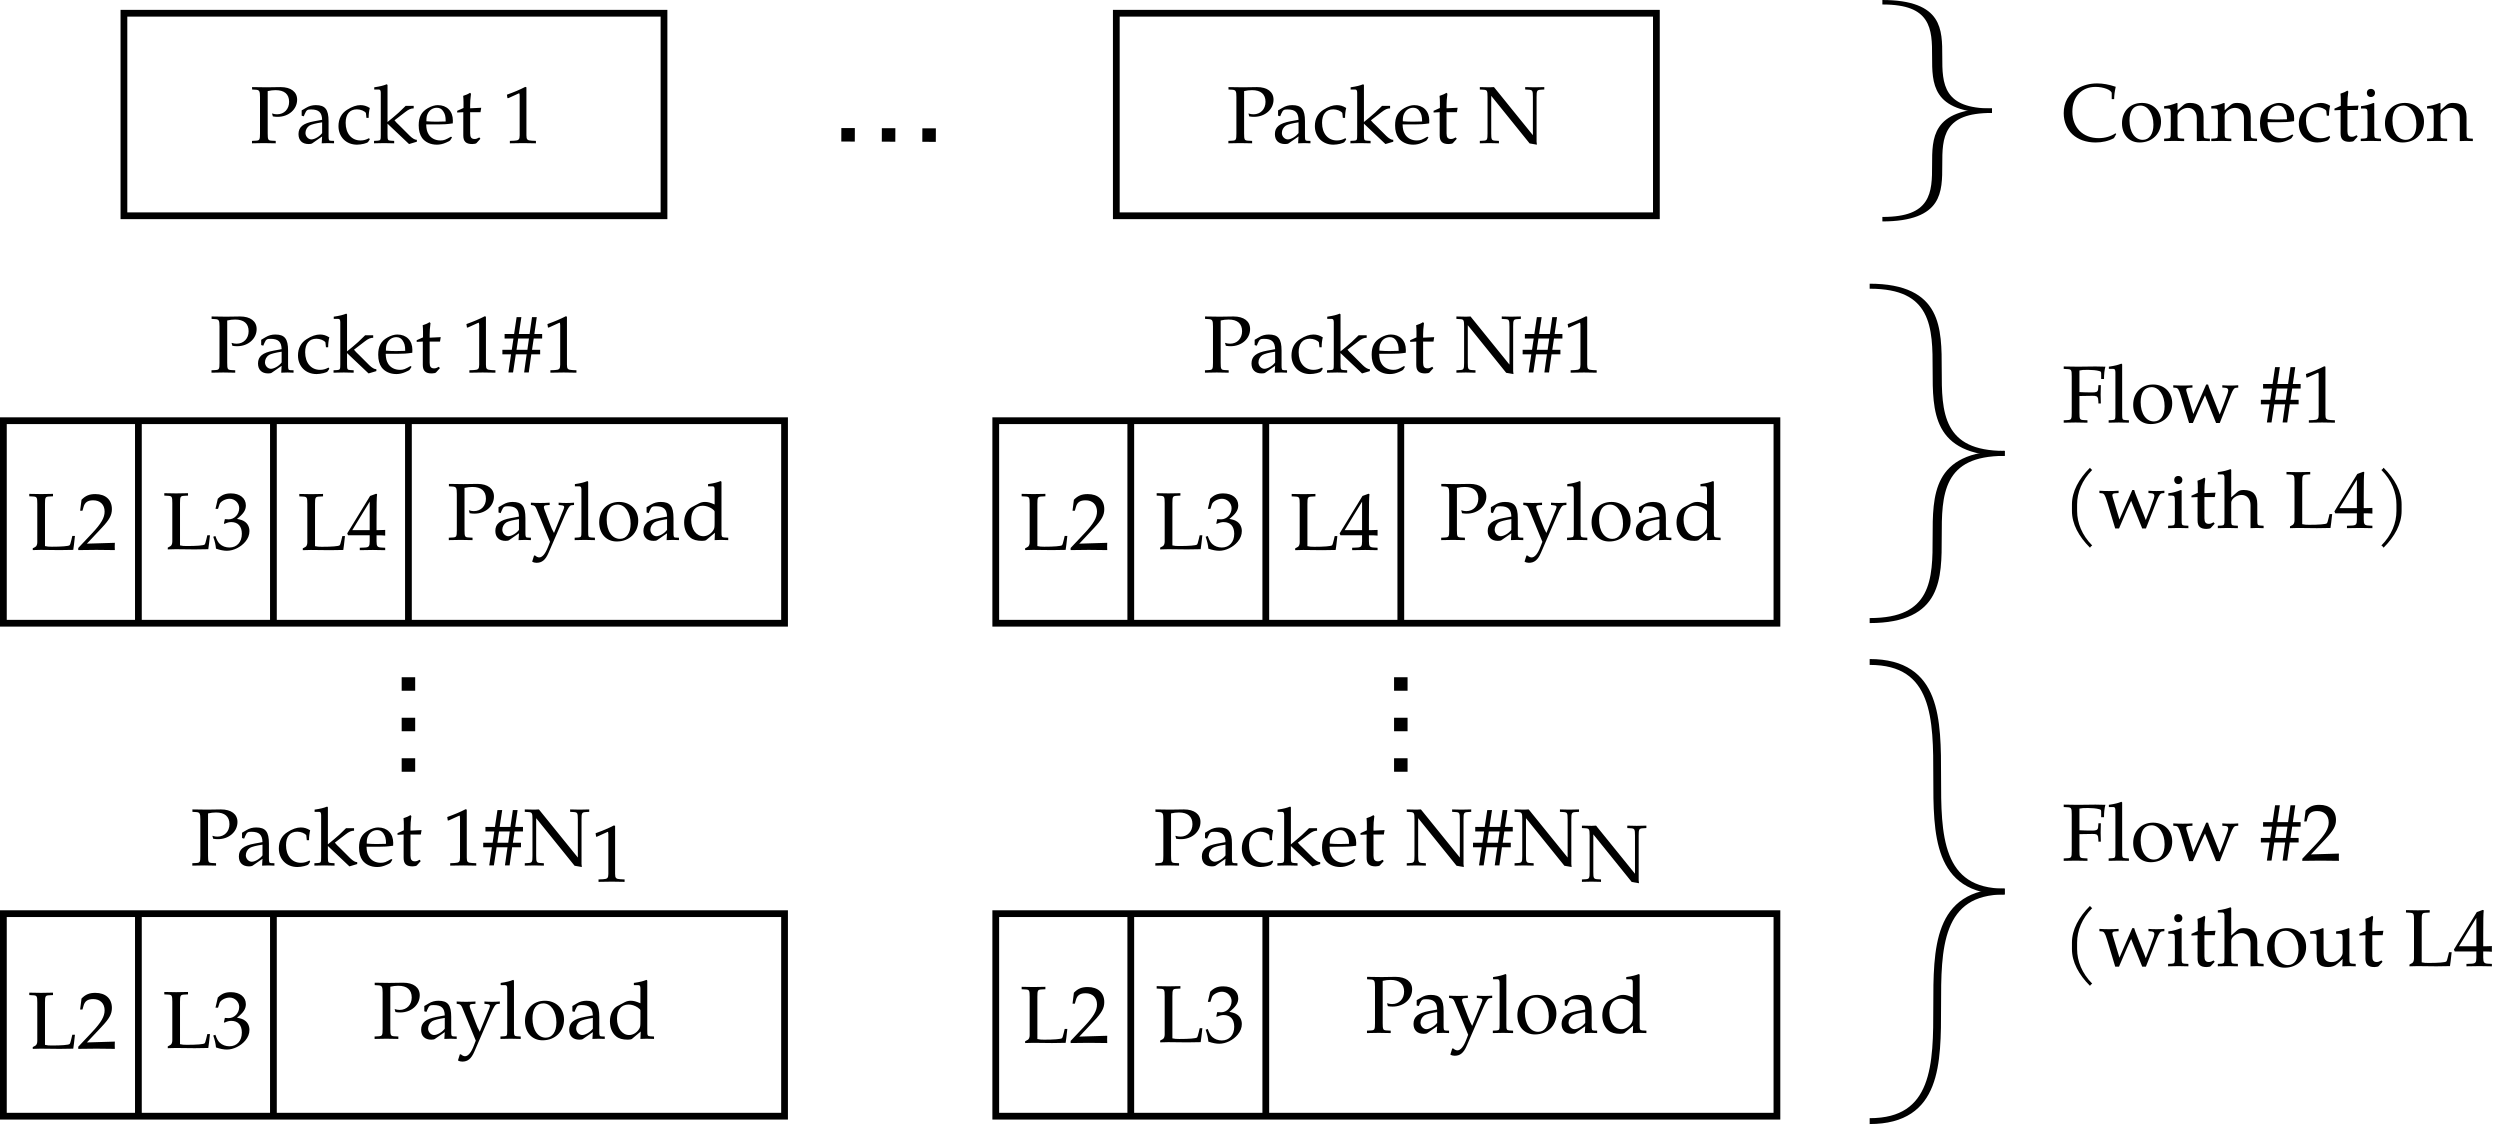
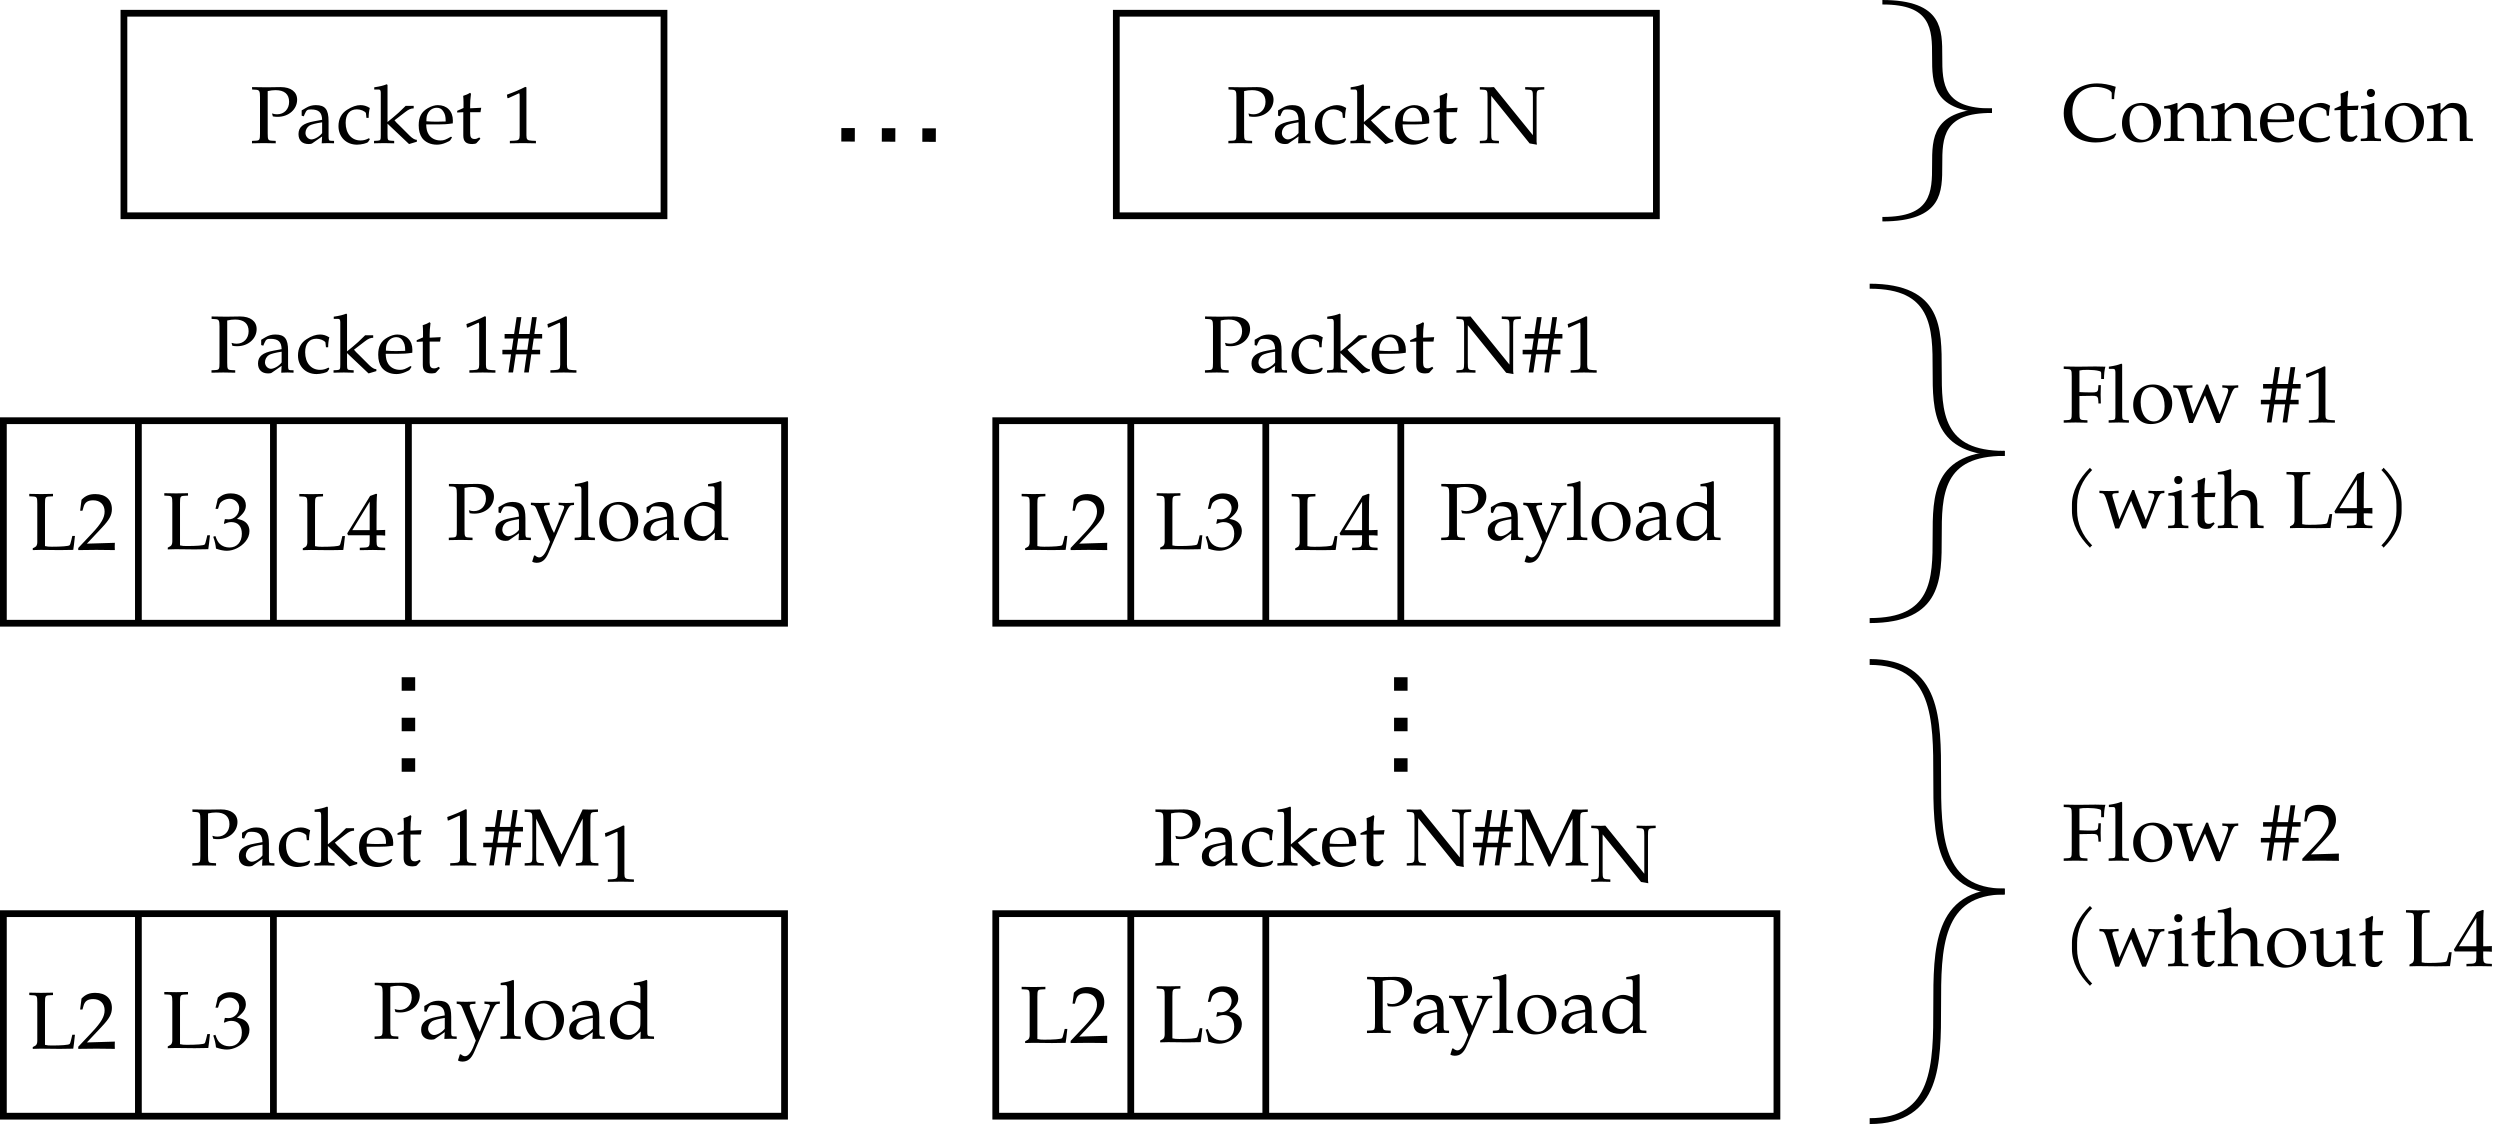
<svg xmlns="http://www.w3.org/2000/svg" width="104.513mm" height="46.991mm" viewBox="0 0 370.321 166.502" id="svg2" version="1.1">
  <defs id="defs4" />
  <g id="layer1" transform="translate(-97.5,-300.0439)">
    <text xml:space="preserve" style="font-style:normal;font-weight:normal;line-height:0%;font-family:TeXGyrePagella;letter-spacing:0px;word-spacing:0px;fill:#000000;fill-opacity:1;stroke:none;stroke-width:1px;stroke-linecap:butt;stroke-linejoin:miter;stroke-opacity:1;-inkscape-font-specification:'TeXGyrePagella, Normal';font-stretch:normal;font-variant:normal;font-size:12px;text-anchor:start;text-align:start;writing-mode:lr;font-variant-ligatures:normal;font-variant-caps:normal;font-variant-numeric:normal;font-feature-settings:normal;" x="170" y="312.362" id="text4142">
      <tspan id="tspan4144" x="170" y="312.362" style="font-size:12px;line-height:1.25;font-family:TeXGyrePagella;-inkscape-font-specification:'TeXGyrePagella, Normal';font-weight:normal;font-style:normal;font-stretch:normal;font-variant:normal;text-anchor:start;text-align:start;writing-mode:lr;font-variant-ligatures:normal;font-variant-caps:normal;font-variant-numeric:normal;font-feature-settings:normal;"> </tspan>
    </text>
    <g id="g4551" transform="translate(18,0)" style="">
      <text id="text4146" y="355.219" x="110.561" style="font-style:normal;font-variant:normal;font-weight:normal;font-stretch:normal;font-size:12px;line-height:0%;font-family:TeXGyrePagella;-inkscape-font-specification:'TeXGyrePagella, Normal';font-variant-ligatures:normal;font-variant-caps:normal;font-variant-numeric:normal;font-feature-settings:normal;text-align:start;letter-spacing:0px;word-spacing:0px;writing-mode:lr-tb;text-anchor:start;fill:#000000;fill-opacity:1;stroke:none;stroke-width:1px;stroke-linecap:butt;stroke-linejoin:miter;stroke-opacity:1" xml:space="preserve">
        <tspan y="355.219" x="110.561" id="tspan4148" style="font-style:normal;font-variant:normal;font-weight:normal;font-stretch:normal;font-size:12px;line-height:1.25;font-family:TeXGyrePagella;-inkscape-font-specification:'TeXGyrePagella, Normal';font-variant-ligatures:normal;font-variant-caps:normal;font-variant-numeric:normal;font-feature-settings:normal;text-align:start;writing-mode:lr-tb;text-anchor:start">Packet 1#1</tspan>
      </text>
      <g transform="translate(17.85714,9.642857)" id="g4178" style="">
        <text xml:space="preserve" style="font-style:normal;font-variant:normal;font-weight:normal;font-stretch:normal;font-size:12px;line-height:0%;font-family:TeXGyrePagella;-inkscape-font-specification:'TeXGyrePagella, Normal';font-variant-ligatures:normal;font-variant-caps:normal;font-variant-numeric:normal;font-feature-settings:normal;text-align:start;letter-spacing:0px;word-spacing:0px;writing-mode:lr-tb;text-anchor:start;fill:#000000;fill-opacity:1;stroke:none;stroke-width:1px;stroke-linecap:butt;stroke-linejoin:miter;stroke-opacity:1" x="98.704" y="311.598" id="text4138">
          <tspan id="tspan4140" x="98.704" y="311.598" style="font-style:normal;font-variant:normal;font-weight:normal;font-stretch:normal;font-size:12px;line-height:1.25;font-family:TeXGyrePagella;-inkscape-font-specification:'TeXGyrePagella, Normal';font-variant-ligatures:normal;font-variant-caps:normal;font-variant-numeric:normal;font-feature-settings:normal;text-align:start;writing-mode:lr-tb;text-anchor:start">Packet 1</tspan>
        </text>
        <rect style="opacity:1;fill:none;fill-opacity:1;fill-rule:evenodd;stroke:#000000;stroke-width:1;stroke-miterlimit:4;stroke-dasharray:none;stroke-dashoffset:0;stroke-opacity:1" id="rect4152" width="80" height="30" x="80" y="292.362" />
      </g>
      <g id="g4183" style="">
        <rect style="opacity:1;fill:none;fill-opacity:1;fill-rule:evenodd;stroke:#000000;stroke-width:1;stroke-miterlimit:4;stroke-dasharray:none;stroke-dashoffset:0;stroke-opacity:1" id="rect4154" width="115.714" height="30" x="80" y="362.362" />
        <text xml:space="preserve" style="font-style:normal;font-variant:normal;font-weight:normal;font-stretch:normal;font-size:12px;line-height:0%;font-family:TeXGyrePagella;-inkscape-font-specification:'TeXGyrePagella, Normal';font-variant-ligatures:normal;font-variant-caps:normal;font-variant-numeric:normal;font-feature-settings:normal;text-align:start;letter-spacing:0px;word-spacing:0px;writing-mode:lr-tb;text-anchor:start;fill:#000000;fill-opacity:1;stroke:none;stroke-width:1px;stroke-linecap:butt;stroke-linejoin:miter;stroke-opacity:1" x="83.571" y="381.496" id="text4156">
          <tspan id="tspan4158" x="83.571" y="381.496" style="font-style:normal;font-variant:normal;font-weight:normal;font-stretch:normal;font-size:12px;line-height:1.25;font-family:TeXGyrePagella;-inkscape-font-specification:'TeXGyrePagella, Normal';font-variant-ligatures:normal;font-variant-caps:normal;font-variant-numeric:normal;font-feature-settings:normal;text-align:start;writing-mode:lr-tb;text-anchor:start">L2</tspan>
        </text>
        <text xml:space="preserve" style="font-style:normal;font-variant:normal;font-weight:normal;font-stretch:normal;font-size:12px;line-height:0%;font-family:TeXGyrePagella;-inkscape-font-specification:'TeXGyrePagella, Normal';font-variant-ligatures:normal;font-variant-caps:normal;font-variant-numeric:normal;font-feature-settings:normal;text-align:start;letter-spacing:0px;word-spacing:0px;writing-mode:lr-tb;text-anchor:start;fill:#000000;fill-opacity:1;stroke:none;stroke-width:1px;stroke-linecap:butt;stroke-linejoin:miter;stroke-opacity:1" x="103.571" y="381.394" id="text4160">
          <tspan id="tspan4162" x="103.571" y="381.394" style="font-style:normal;font-variant:normal;font-weight:normal;font-stretch:normal;font-size:12px;line-height:1.25;font-family:TeXGyrePagella;-inkscape-font-specification:'TeXGyrePagella, Normal';font-variant-ligatures:normal;font-variant-caps:normal;font-variant-numeric:normal;font-feature-settings:normal;text-align:start;writing-mode:lr-tb;text-anchor:start">L3</tspan>
        </text>
        <text xml:space="preserve" style="font-style:normal;font-variant:normal;font-weight:normal;font-stretch:normal;font-size:12px;line-height:0%;font-family:TeXGyrePagella;-inkscape-font-specification:'TeXGyrePagella, Normal';font-variant-ligatures:normal;font-variant-caps:normal;font-variant-numeric:normal;font-feature-settings:normal;text-align:start;letter-spacing:0px;word-spacing:0px;writing-mode:lr-tb;text-anchor:start;fill:#000000;fill-opacity:1;stroke:none;stroke-width:1px;stroke-linecap:butt;stroke-linejoin:miter;stroke-opacity:1" x="123.571" y="381.508" id="text4164">
          <tspan id="tspan4166" x="123.571" y="381.508" style="font-style:normal;font-variant:normal;font-weight:normal;font-stretch:normal;font-size:12px;line-height:1.25;font-family:TeXGyrePagella;-inkscape-font-specification:'TeXGyrePagella, Normal';font-variant-ligatures:normal;font-variant-caps:normal;font-variant-numeric:normal;font-feature-settings:normal;text-align:start;writing-mode:lr-tb;text-anchor:start">L4</tspan>
        </text>
        <text xml:space="preserve" style="font-style:normal;font-variant:normal;font-weight:normal;font-stretch:normal;font-size:12px;line-height:0%;font-family:TeXGyrePagella;-inkscape-font-specification:'TeXGyrePagella, Normal';font-variant-ligatures:normal;font-variant-caps:normal;font-variant-numeric:normal;font-feature-settings:normal;text-align:start;letter-spacing:0px;word-spacing:0px;writing-mode:lr-tb;text-anchor:start;fill:#000000;fill-opacity:1;stroke:none;stroke-width:1px;stroke-linecap:butt;stroke-linejoin:miter;stroke-opacity:1" x="145.714" y="380.02" id="text4168">
          <tspan id="tspan4170" x="145.714" y="380.02" style="font-style:normal;font-variant:normal;font-weight:normal;font-stretch:normal;font-size:12px;line-height:1.25;font-family:TeXGyrePagella;-inkscape-font-specification:'TeXGyrePagella, Normal';font-variant-ligatures:normal;font-variant-caps:normal;font-variant-numeric:normal;font-feature-settings:normal;text-align:start;writing-mode:lr-tb;text-anchor:start">Payload</tspan>
        </text>
        <path style="fill:none;fill-rule:evenodd;stroke:#000000;stroke-width:1px;stroke-linecap:butt;stroke-linejoin:miter;stroke-opacity:1" d="m 100,362.362 0,30" id="path4172" />
        <path style="fill:none;fill-rule:evenodd;stroke:#000000;stroke-width:1px;stroke-linecap:butt;stroke-linejoin:miter;stroke-opacity:1" d="m 120,362.362 0,30" id="path4174" />
        <path style="fill:none;fill-rule:evenodd;stroke:#000000;stroke-width:1px;stroke-linecap:butt;stroke-linejoin:miter;stroke-opacity:1" d="m 140,362.362 0,30" id="path4176" />
      </g>
      <text id="text4146-9" y="428.24" x="107.723" style="font-style:normal;font-variant:normal;font-weight:normal;font-stretch:normal;font-size:12px;line-height:0%;font-family:TeXGyrePagella;-inkscape-font-specification:'TeXGyrePagella, Normal';font-variant-ligatures:normal;font-variant-caps:normal;font-variant-numeric:normal;font-feature-settings:normal;text-align:start;letter-spacing:0px;word-spacing:0px;writing-mode:lr-tb;text-anchor:start;fill:#000000;fill-opacity:1;stroke:none;stroke-width:1px;stroke-linecap:butt;stroke-linejoin:miter;stroke-opacity:1" xml:space="preserve">
-         <tspan y="428.24" x="107.723" id="tspan4148-3" style="font-style:normal;font-variant:normal;font-weight:normal;font-stretch:normal;font-size:12px;line-height:1.25;font-family:TeXGyrePagella;-inkscape-font-specification:'TeXGyrePagella, Normal';font-variant-ligatures:normal;font-variant-caps:normal;font-variant-numeric:normal;font-feature-settings:normal;text-align:start;writing-mode:lr-tb;text-anchor:start">Packet 1#N<tspan style="font-style:normal;font-variant:normal;font-weight:normal;font-stretch:normal;font-size:12px;font-family:TeXGyrePagella;-inkscape-font-specification:'TeXGyrePagella, Normal';font-variant-ligatures:normal;font-variant-caps:normal;font-variant-numeric:normal;font-feature-settings:normal;text-align:start;writing-mode:lr-tb;baseline-shift:sub;text-anchor:start" id="tspan4484">1</tspan>
+         <tspan y="428.24" x="107.723" id="tspan4148-3" style="font-style:normal;font-variant:normal;font-weight:normal;font-stretch:normal;font-size:12px;line-height:1.25;font-family:TeXGyrePagella;-inkscape-font-specification:'TeXGyrePagella, Normal';font-variant-ligatures:normal;font-variant-caps:normal;font-variant-numeric:normal;font-feature-settings:normal;text-align:start;writing-mode:lr-tb;text-anchor:start">Packet 1#M<tspan style="font-style:normal;font-variant:normal;font-weight:normal;font-stretch:normal;font-size:12px;font-family:TeXGyrePagella;-inkscape-font-specification:'TeXGyrePagella, Normal';font-variant-ligatures:normal;font-variant-caps:normal;font-variant-numeric:normal;font-feature-settings:normal;text-align:start;writing-mode:lr-tb;baseline-shift:sub;text-anchor:start" id="tspan4484">1</tspan>
        </tspan>
      </text>
      <g transform="translate(0,14.02031)" id="g4293" style="">
        <rect style="opacity:1;fill:none;fill-opacity:1;fill-rule:evenodd;stroke:#000000;stroke-width:1;stroke-miterlimit:4;stroke-dasharray:none;stroke-dashoffset:0;stroke-opacity:1" id="rect4154-7" width="115.714" height="30" x="80" y="421.362" />
        <text xml:space="preserve" style="font-style:normal;font-weight:normal;line-height:0%;font-family:TeXGyrePagella;letter-spacing:0px;word-spacing:0px;fill:#000000;fill-opacity:1;stroke:none;stroke-width:1px;stroke-linecap:butt;stroke-linejoin:miter;stroke-opacity:1;-inkscape-font-specification:'TeXGyrePagella, Normal';font-stretch:normal;font-variant:normal;font-size:12px;text-anchor:start;text-align:start;writing-mode:lr;font-variant-ligatures:normal;font-variant-caps:normal;font-variant-numeric:normal;font-feature-settings:normal;" x="83.571" y="441.362" id="text4156-1">
          <tspan id="tspan4158-0" x="83.571" y="441.362" style="font-size:12px;line-height:1.25;font-family:TeXGyrePagella;-inkscape-font-specification:'TeXGyrePagella, Normal';font-weight:normal;font-style:normal;font-stretch:normal;font-variant:normal;text-anchor:start;text-align:start;writing-mode:lr;font-variant-ligatures:normal;font-variant-caps:normal;font-variant-numeric:normal;font-feature-settings:normal;">L2</tspan>
        </text>
        <text xml:space="preserve" style="font-style:normal;font-variant:normal;font-weight:normal;font-stretch:normal;font-size:12px;line-height:0%;font-family:TeXGyrePagella;-inkscape-font-specification:'TeXGyrePagella, Normal';font-variant-ligatures:normal;font-variant-caps:normal;font-variant-numeric:normal;font-feature-settings:normal;text-align:start;letter-spacing:0px;word-spacing:0px;writing-mode:lr-tb;text-anchor:start;fill:#000000;fill-opacity:1;stroke:none;stroke-width:1px;stroke-linecap:butt;stroke-linejoin:miter;stroke-opacity:1" x="103.571" y="441.26" id="text4160-7">
          <tspan id="tspan4162-9" x="103.571" y="441.26" style="font-style:normal;font-variant:normal;font-weight:normal;font-stretch:normal;font-size:12px;line-height:1.25;font-family:TeXGyrePagella;-inkscape-font-specification:'TeXGyrePagella, Normal';font-variant-ligatures:normal;font-variant-caps:normal;font-variant-numeric:normal;font-feature-settings:normal;text-align:start;writing-mode:lr-tb;text-anchor:start">L3</tspan>
        </text>
        <text xml:space="preserve" style="font-style:normal;font-variant:normal;font-weight:normal;font-stretch:normal;font-size:12px;line-height:0%;font-family:TeXGyrePagella;-inkscape-font-specification:'TeXGyrePagella, Normal';font-variant-ligatures:normal;font-variant-caps:normal;font-variant-numeric:normal;font-feature-settings:normal;text-align:start;letter-spacing:0px;word-spacing:0px;writing-mode:lr-tb;text-anchor:start;fill:#000000;fill-opacity:1;stroke:none;stroke-width:1px;stroke-linecap:butt;stroke-linejoin:miter;stroke-opacity:1" x="134.724" y="439.886" id="text4168-7">
          <tspan id="tspan4170-9" x="134.724" y="439.886" style="font-style:normal;font-variant:normal;font-weight:normal;font-stretch:normal;font-size:12px;line-height:1.25;font-family:TeXGyrePagella;-inkscape-font-specification:'TeXGyrePagella, Normal';font-variant-ligatures:normal;font-variant-caps:normal;font-variant-numeric:normal;font-feature-settings:normal;text-align:start;writing-mode:lr-tb;text-anchor:start">Payload</tspan>
        </text>
        <path style="fill:none;fill-rule:evenodd;stroke:#000000;stroke-width:1px;stroke-linecap:butt;stroke-linejoin:miter;stroke-opacity:1" d="m 100,421.362 0,30" id="path4172-0" />
        <path style="fill:none;fill-rule:evenodd;stroke:#000000;stroke-width:1px;stroke-linecap:butt;stroke-linejoin:miter;stroke-opacity:1" d="m 120,421.362 0,30" id="path4174-7" />
      </g>
      <path id="path4304" d="m 140,400.362 0,16.414" style="fill:none;fill-rule:evenodd;stroke:#000000;stroke-width:2;stroke-linecap:butt;stroke-linejoin:miter;stroke-miterlimit:4;stroke-dasharray:2, 4;stroke-dashoffset:0;stroke-opacity:1" />
    </g>
    <g id="g4586" style="">
      <text id="text4146-3" y="355.219" x="275.723" style="font-style:normal;font-variant:normal;font-weight:normal;font-stretch:normal;font-size:12px;line-height:0%;font-family:TeXGyrePagella;-inkscape-font-specification:'TeXGyrePagella, Normal';font-variant-ligatures:normal;font-variant-caps:normal;font-variant-numeric:normal;font-feature-settings:normal;text-align:start;letter-spacing:0px;word-spacing:0px;writing-mode:lr-tb;text-anchor:start;fill:#000000;fill-opacity:1;stroke:none;stroke-width:1px;stroke-linecap:butt;stroke-linejoin:miter;stroke-opacity:1" xml:space="preserve">
        <tspan y="355.219" x="275.723" id="tspan4148-4" style="font-style:normal;font-variant:normal;font-weight:normal;font-stretch:normal;font-size:12px;line-height:1.25;font-family:TeXGyrePagella;-inkscape-font-specification:'TeXGyrePagella, Normal';font-variant-ligatures:normal;font-variant-caps:normal;font-variant-numeric:normal;font-feature-settings:normal;text-align:start;writing-mode:lr-tb;text-anchor:start">Packet N#1</tspan>
      </text>
      <g transform="translate(182.8571,9.64286)" id="g4178-9" style="">
        <text xml:space="preserve" style="font-style:normal;font-variant:normal;font-weight:normal;font-stretch:normal;font-size:12px;line-height:0%;font-family:TeXGyrePagella;-inkscape-font-specification:'TeXGyrePagella, Normal';font-variant-ligatures:normal;font-variant-caps:normal;font-variant-numeric:normal;font-feature-settings:normal;text-align:start;letter-spacing:0px;word-spacing:0px;writing-mode:lr-tb;text-anchor:start;fill:#000000;fill-opacity:1;stroke:none;stroke-width:1px;stroke-linecap:butt;stroke-linejoin:miter;stroke-opacity:1" x="96.334" y="311.598" id="text4138-2">
          <tspan id="tspan4140-5" x="96.334" y="311.598" style="font-style:normal;font-variant:normal;font-weight:normal;font-stretch:normal;font-size:12px;line-height:1.25;font-family:TeXGyrePagella;-inkscape-font-specification:'TeXGyrePagella, Normal';font-variant-ligatures:normal;font-variant-caps:normal;font-variant-numeric:normal;font-feature-settings:normal;text-align:start;writing-mode:lr-tb;text-anchor:start">Packet N</tspan>
        </text>
        <rect style="opacity:1;fill:none;fill-opacity:1;fill-rule:evenodd;stroke:#000000;stroke-width:1;stroke-miterlimit:4;stroke-dasharray:none;stroke-dashoffset:0;stroke-opacity:1" id="rect4152-0" width="80" height="30" x="80" y="292.362" />
      </g>
      <g id="g4183-7" transform="translate(165,0)" style="">
        <rect style="opacity:1;fill:none;fill-opacity:1;fill-rule:evenodd;stroke:#000000;stroke-width:1;stroke-miterlimit:4;stroke-dasharray:none;stroke-dashoffset:0;stroke-opacity:1" id="rect4154-8" width="115.714" height="30" x="80" y="362.362" />
        <text xml:space="preserve" style="font-style:normal;font-variant:normal;font-weight:normal;font-stretch:normal;font-size:12px;line-height:0%;font-family:TeXGyrePagella;-inkscape-font-specification:'TeXGyrePagella, Normal';font-variant-ligatures:normal;font-variant-caps:normal;font-variant-numeric:normal;font-feature-settings:normal;text-align:start;letter-spacing:0px;word-spacing:0px;writing-mode:lr-tb;text-anchor:start;fill:#000000;fill-opacity:1;stroke:none;stroke-width:1px;stroke-linecap:butt;stroke-linejoin:miter;stroke-opacity:1" x="83.571" y="381.496" id="text4156-5">
          <tspan id="tspan4158-1" x="83.571" y="381.496" style="font-style:normal;font-variant:normal;font-weight:normal;font-stretch:normal;font-size:12px;line-height:1.25;font-family:TeXGyrePagella;-inkscape-font-specification:'TeXGyrePagella, Normal';font-variant-ligatures:normal;font-variant-caps:normal;font-variant-numeric:normal;font-feature-settings:normal;text-align:start;writing-mode:lr-tb;text-anchor:start">L2</tspan>
        </text>
        <text xml:space="preserve" style="font-style:normal;font-variant:normal;font-weight:normal;font-stretch:normal;font-size:12px;line-height:0%;font-family:TeXGyrePagella;-inkscape-font-specification:'TeXGyrePagella, Normal';font-variant-ligatures:normal;font-variant-caps:normal;font-variant-numeric:normal;font-feature-settings:normal;text-align:start;letter-spacing:0px;word-spacing:0px;writing-mode:lr-tb;text-anchor:start;fill:#000000;fill-opacity:1;stroke:none;stroke-width:1px;stroke-linecap:butt;stroke-linejoin:miter;stroke-opacity:1" x="103.571" y="381.394" id="text4160-4">
          <tspan id="tspan4162-6" x="103.571" y="381.394" style="font-style:normal;font-variant:normal;font-weight:normal;font-stretch:normal;font-size:12px;line-height:1.25;font-family:TeXGyrePagella;-inkscape-font-specification:'TeXGyrePagella, Normal';font-variant-ligatures:normal;font-variant-caps:normal;font-variant-numeric:normal;font-feature-settings:normal;text-align:start;writing-mode:lr-tb;text-anchor:start">L3</tspan>
        </text>
        <text xml:space="preserve" style="font-style:normal;font-variant:normal;font-weight:normal;font-stretch:normal;font-size:12px;line-height:0%;font-family:TeXGyrePagella;-inkscape-font-specification:'TeXGyrePagella, Normal';font-variant-ligatures:normal;font-variant-caps:normal;font-variant-numeric:normal;font-feature-settings:normal;text-align:start;letter-spacing:0px;word-spacing:0px;writing-mode:lr-tb;text-anchor:start;fill:#000000;fill-opacity:1;stroke:none;stroke-width:1px;stroke-linecap:butt;stroke-linejoin:miter;stroke-opacity:1" x="123.571" y="381.508" id="text4164-2">
          <tspan id="tspan4166-0" x="123.571" y="381.508" style="font-style:normal;font-variant:normal;font-weight:normal;font-stretch:normal;font-size:12px;line-height:1.25;font-family:TeXGyrePagella;-inkscape-font-specification:'TeXGyrePagella, Normal';font-variant-ligatures:normal;font-variant-caps:normal;font-variant-numeric:normal;font-feature-settings:normal;text-align:start;writing-mode:lr-tb;text-anchor:start">L4</tspan>
        </text>
        <text xml:space="preserve" style="font-style:normal;font-variant:normal;font-weight:normal;font-stretch:normal;font-size:12px;line-height:0%;font-family:TeXGyrePagella;-inkscape-font-specification:'TeXGyrePagella, Normal';font-variant-ligatures:normal;font-variant-caps:normal;font-variant-numeric:normal;font-feature-settings:normal;text-align:start;letter-spacing:0px;word-spacing:0px;writing-mode:lr-tb;text-anchor:start;fill:#000000;fill-opacity:1;stroke:none;stroke-width:1px;stroke-linecap:butt;stroke-linejoin:miter;stroke-opacity:1" x="145.714" y="380.02" id="text4168-1">
          <tspan id="tspan4170-4" x="145.714" y="380.02" style="font-style:normal;font-variant:normal;font-weight:normal;font-stretch:normal;font-size:12px;line-height:1.25;font-family:TeXGyrePagella;-inkscape-font-specification:'TeXGyrePagella, Normal';font-variant-ligatures:normal;font-variant-caps:normal;font-variant-numeric:normal;font-feature-settings:normal;text-align:start;writing-mode:lr-tb;text-anchor:start">Payload</tspan>
        </text>
        <path style="fill:none;fill-rule:evenodd;stroke:#000000;stroke-width:1px;stroke-linecap:butt;stroke-linejoin:miter;stroke-opacity:1" d="m 100,362.362 0,30" id="path4172-1" />
        <path style="fill:none;fill-rule:evenodd;stroke:#000000;stroke-width:1px;stroke-linecap:butt;stroke-linejoin:miter;stroke-opacity:1" d="m 120,362.362 0,30" id="path4174-6" />
        <path style="fill:none;fill-rule:evenodd;stroke:#000000;stroke-width:1px;stroke-linecap:butt;stroke-linejoin:miter;stroke-opacity:1" d="m 140,362.362 0,30" id="path4176-5" />
      </g>
      <text id="text4146-9-9" y="428.24" x="268.373" style="font-style:normal;font-variant:normal;font-weight:normal;font-stretch:normal;font-size:12px;line-height:0%;font-family:TeXGyrePagella;-inkscape-font-specification:'TeXGyrePagella, Normal';font-variant-ligatures:normal;font-variant-caps:normal;font-variant-numeric:normal;font-feature-settings:normal;text-align:start;letter-spacing:0px;word-spacing:0px;writing-mode:lr-tb;text-anchor:start;fill:#000000;fill-opacity:1;stroke:none;stroke-width:1px;stroke-linecap:butt;stroke-linejoin:miter;stroke-opacity:1" xml:space="preserve">
-         <tspan y="428.24" x="268.373" id="tspan4148-3-8" style="font-style:normal;font-variant:normal;font-weight:normal;font-stretch:normal;font-size:12px;line-height:1.25;font-family:TeXGyrePagella;-inkscape-font-specification:'TeXGyrePagella, Normal';font-variant-ligatures:normal;font-variant-caps:normal;font-variant-numeric:normal;font-feature-settings:normal;text-align:start;writing-mode:lr-tb;text-anchor:start">Packet N#N<tspan style="font-style:normal;font-variant:normal;font-weight:normal;font-stretch:normal;font-size:12px;font-family:TeXGyrePagella;-inkscape-font-specification:'TeXGyrePagella, Normal';font-variant-ligatures:normal;font-variant-caps:normal;font-variant-numeric:normal;font-feature-settings:normal;text-align:start;writing-mode:lr-tb;baseline-shift:sub;text-anchor:start" id="tspan4620">N</tspan>
+         <tspan y="428.24" x="268.373" id="tspan4148-3-8" style="font-style:normal;font-variant:normal;font-weight:normal;font-stretch:normal;font-size:12px;line-height:1.25;font-family:TeXGyrePagella;-inkscape-font-specification:'TeXGyrePagella, Normal';font-variant-ligatures:normal;font-variant-caps:normal;font-variant-numeric:normal;font-feature-settings:normal;text-align:start;writing-mode:lr-tb;text-anchor:start">Packet N#M<tspan style="font-style:normal;font-variant:normal;font-weight:normal;font-stretch:normal;font-size:12px;font-family:TeXGyrePagella;-inkscape-font-specification:'TeXGyrePagella, Normal';font-variant-ligatures:normal;font-variant-caps:normal;font-variant-numeric:normal;font-feature-settings:normal;text-align:start;writing-mode:lr-tb;baseline-shift:sub;text-anchor:start" id="tspan4620">N</tspan>
        </tspan>
      </text>
      <g id="g4293-7" transform="translate(165,14.02031)" style="">
        <rect style="opacity:1;fill:none;fill-opacity:1;fill-rule:evenodd;stroke:#000000;stroke-width:1;stroke-miterlimit:4;stroke-dasharray:none;stroke-dashoffset:0;stroke-opacity:1" id="rect4154-7-6" width="115.714" height="30" x="80" y="421.362" />
        <text xml:space="preserve" style="font-style:normal;font-variant:normal;font-weight:normal;font-stretch:normal;font-size:12px;line-height:0%;font-family:TeXGyrePagella;-inkscape-font-specification:'TeXGyrePagella, Normal';font-variant-ligatures:normal;font-variant-caps:normal;font-variant-numeric:normal;font-feature-settings:normal;text-align:start;letter-spacing:0px;word-spacing:0px;writing-mode:lr-tb;text-anchor:start;fill:#000000;fill-opacity:1;stroke:none;stroke-width:1px;stroke-linecap:butt;stroke-linejoin:miter;stroke-opacity:1" x="83.571" y="440.496" id="text4156-1-7">
          <tspan id="tspan4158-0-3" x="83.571" y="440.496" style="font-style:normal;font-variant:normal;font-weight:normal;font-stretch:normal;font-size:12px;line-height:1.25;font-family:TeXGyrePagella;-inkscape-font-specification:'TeXGyrePagella, Normal';font-variant-ligatures:normal;font-variant-caps:normal;font-variant-numeric:normal;font-feature-settings:normal;text-align:start;writing-mode:lr-tb;text-anchor:start">L2</tspan>
        </text>
        <text xml:space="preserve" style="font-style:normal;font-variant:normal;font-weight:normal;font-stretch:normal;font-size:12px;line-height:0%;font-family:TeXGyrePagella;-inkscape-font-specification:'TeXGyrePagella, Normal';font-variant-ligatures:normal;font-variant-caps:normal;font-variant-numeric:normal;font-feature-settings:normal;text-align:start;letter-spacing:0px;word-spacing:0px;writing-mode:lr-tb;text-anchor:start;fill:#000000;fill-opacity:1;stroke:none;stroke-width:1px;stroke-linecap:butt;stroke-linejoin:miter;stroke-opacity:1" x="103.571" y="440.394" id="text4160-7-2">
          <tspan id="tspan4162-9-4" x="103.571" y="440.394" style="font-style:normal;font-variant:normal;font-weight:normal;font-stretch:normal;font-size:12px;line-height:1.25;font-family:TeXGyrePagella;-inkscape-font-specification:'TeXGyrePagella, Normal';font-variant-ligatures:normal;font-variant-caps:normal;font-variant-numeric:normal;font-feature-settings:normal;text-align:start;writing-mode:lr-tb;text-anchor:start">L3</tspan>
        </text>
        <text xml:space="preserve" style="font-style:normal;font-variant:normal;font-weight:normal;font-stretch:normal;font-size:12px;line-height:0%;font-family:TeXGyrePagella;-inkscape-font-specification:'TeXGyrePagella, Normal';font-variant-ligatures:normal;font-variant-caps:normal;font-variant-numeric:normal;font-feature-settings:normal;text-align:start;letter-spacing:0px;word-spacing:0px;writing-mode:lr-tb;text-anchor:start;fill:#000000;fill-opacity:1;stroke:none;stroke-width:1px;stroke-linecap:butt;stroke-linejoin:miter;stroke-opacity:1" x="134.724" y="439.02" id="text4168-7-2">
          <tspan id="tspan4170-9-4" x="134.724" y="439.02" style="font-style:normal;font-variant:normal;font-weight:normal;font-stretch:normal;font-size:12px;line-height:1.25;font-family:TeXGyrePagella;-inkscape-font-specification:'TeXGyrePagella, Normal';font-variant-ligatures:normal;font-variant-caps:normal;font-variant-numeric:normal;font-feature-settings:normal;text-align:start;writing-mode:lr-tb;text-anchor:start">Payload</tspan>
        </text>
        <path style="fill:none;fill-rule:evenodd;stroke:#000000;stroke-width:1px;stroke-linecap:butt;stroke-linejoin:miter;stroke-opacity:1" d="m 100,421.362 0,30" id="path4172-0-2" />
        <path style="fill:none;fill-rule:evenodd;stroke:#000000;stroke-width:1px;stroke-linecap:butt;stroke-linejoin:miter;stroke-opacity:1" d="m 120,421.362 0,30" id="path4174-7-0" />
      </g>
      <path id="path4304-7" d="m 305,400.362 0,16.414" style="fill:none;fill-rule:evenodd;stroke:#000000;stroke-width:2;stroke-linecap:butt;stroke-linejoin:miter;stroke-miterlimit:4;stroke-dasharray:2, 4;stroke-dashoffset:0;stroke-opacity:1" />
    </g>
    <path id="path4304-7-6" d="m 222.124,320.009 14.467,0.049" style="fill:none;fill-rule:evenodd;stroke:#000000;stroke-width:2;stroke-linecap:butt;stroke-linejoin:miter;stroke-miterlimit:4;stroke-dasharray:2, 4;stroke-dashoffset:0;stroke-opacity:1" />
    <g id="g5079" transform="matrix(0,-0.75576,1,0,-122.9104,537.9084)" style="">
      <path id="path5075" d="m 95,497.362 c 0,20 45,0 45,20" style="fill:none;fill-rule:evenodd;stroke:#000000;stroke-width:1.15px;stroke-linecap:butt;stroke-linejoin:miter;stroke-opacity:1" />
      <path style="fill:none;fill-rule:evenodd;stroke:#000000;stroke-width:1.15px;stroke-linecap:butt;stroke-linejoin:miter;stroke-opacity:1" d="m 139.99,517.362 c 0,-20 45,0 45,-20" id="path5077" />
    </g>
    <g transform="matrix(0,-0.3571051,0.8119028,0,-27.47698,366.4363)" id="g5089" style="">
      <path style="fill:none;fill-rule:evenodd;stroke:#000000;stroke-width:1.857px;stroke-linecap:butt;stroke-linejoin:miter;stroke-opacity:1" d="m 95,497.362 c 0,20 45,0 45,20" id="path5091" />
      <path id="path5093" d="m 139.99,517.362 c 0,-20 45,0 45,-20" style="fill:none;fill-rule:evenodd;stroke:#000000;stroke-width:1.857px;stroke-linecap:butt;stroke-linejoin:miter;stroke-opacity:1" />
    </g>
    <g transform="matrix(0,-0.5503764,1,0,-122.9104,444.2534)" id="g5095" style="">
      <path style="fill:none;fill-rule:evenodd;stroke:#000000;stroke-width:1.348px;stroke-linecap:butt;stroke-linejoin:miter;stroke-opacity:1" d="m 95,497.362 c 0,20 45,0 45,20" id="path5097" />
      <path id="path5099" d="m 139.99,517.362 c 0,-20 45,0 45,-20" style="fill:none;fill-rule:evenodd;stroke:#000000;stroke-width:1.348px;stroke-linecap:butt;stroke-linejoin:miter;stroke-opacity:1" />
    </g>
    <text xml:space="preserve" style="font-style:normal;font-variant:normal;font-weight:normal;font-stretch:normal;font-size:12px;line-height:0%;font-family:TeXGyrePagella;-inkscape-font-specification:'TeXGyrePagella, Normal';font-variant-ligatures:normal;font-variant-caps:normal;font-variant-numeric:normal;font-feature-settings:normal;text-align:start;letter-spacing:0px;word-spacing:0px;writing-mode:lr-tb;text-anchor:start;fill:#000000;fill-opacity:1;stroke:none;stroke-width:1px;stroke-linecap:butt;stroke-linejoin:miter;stroke-opacity:1" x="402.929" y="320.917" id="text5101">
      <tspan id="tspan5103" x="402.929" y="320.917" style="font-style:normal;font-variant:normal;font-weight:normal;font-stretch:normal;font-size:12px;line-height:1.25;font-family:TeXGyrePagella;-inkscape-font-specification:'TeXGyrePagella, Normal';font-variant-ligatures:normal;font-variant-caps:normal;font-variant-numeric:normal;font-feature-settings:normal;text-align:start;writing-mode:lr-tb;text-anchor:start">Connection</tspan>
    </text>
    <text xml:space="preserve" style="font-style:normal;font-weight:normal;line-height:0%;font-family:TeXGyrePagella;letter-spacing:0px;word-spacing:0px;fill:#000000;fill-opacity:1;stroke:none;stroke-width:1px;stroke-linecap:butt;stroke-linejoin:miter;stroke-opacity:1;-inkscape-font-specification:'TeXGyrePagella, Normal';font-stretch:normal;font-variant:normal;font-size:12px;text-anchor:start;text-align:start;writing-mode:lr;font-variant-ligatures:normal;font-variant-caps:normal;font-variant-numeric:normal;font-feature-settings:normal;" x="402.929" y="362.626" id="text5105">
      <tspan id="tspan5107" x="402.929" y="362.626" style="font-size:12px;line-height:1.25;font-family:TeXGyrePagella;-inkscape-font-specification:'TeXGyrePagella, Normal';font-weight:normal;font-style:normal;font-stretch:normal;font-variant:normal;text-anchor:start;text-align:start;writing-mode:lr;font-variant-ligatures:normal;font-variant-caps:normal;font-variant-numeric:normal;font-feature-settings:normal;">Flow #1</tspan>
      <tspan x="402.929" y="378.251" id="tspan5115" style="font-size:12px;line-height:1.25;font-family:TeXGyrePagella;-inkscape-font-specification:'TeXGyrePagella, Normal';font-weight:normal;font-style:normal;font-stretch:normal;font-variant:normal;text-anchor:start;text-align:start;writing-mode:lr;font-variant-ligatures:normal;font-variant-caps:normal;font-variant-numeric:normal;font-feature-settings:normal;">(with L4)</tspan>
    </text>
    <text xml:space="preserve" style="font-style:normal;font-weight:normal;line-height:0%;font-family:TeXGyrePagella;letter-spacing:0px;word-spacing:0px;fill:#000000;fill-opacity:1;stroke:none;stroke-width:1px;stroke-linecap:butt;stroke-linejoin:miter;stroke-opacity:1;-inkscape-font-specification:'TeXGyrePagella, Normal';font-stretch:normal;font-variant:normal;font-size:12px;text-anchor:start;text-align:start;writing-mode:lr;font-variant-ligatures:normal;font-variant-caps:normal;font-variant-numeric:normal;font-feature-settings:normal;" x="402.929" y="427.528" id="text5109">
      <tspan id="tspan5111" x="402.929" y="427.528" style="font-size:12px;line-height:1.25;font-family:TeXGyrePagella;-inkscape-font-specification:'TeXGyrePagella, Normal';font-weight:normal;font-style:normal;font-stretch:normal;font-variant:normal;text-anchor:start;text-align:start;writing-mode:lr;font-variant-ligatures:normal;font-variant-caps:normal;font-variant-numeric:normal;font-feature-settings:normal;">Flow #2</tspan>
      <tspan x="402.929" y="443.153" id="tspan5113" style="font-size:12px;line-height:1.25;font-family:TeXGyrePagella;-inkscape-font-specification:'TeXGyrePagella, Normal';font-weight:normal;font-style:normal;font-stretch:normal;font-variant:normal;text-anchor:start;text-align:start;writing-mode:lr;font-variant-ligatures:normal;font-variant-caps:normal;font-variant-numeric:normal;font-feature-settings:normal;">(without L4)</tspan>
    </text>
  </g>
</svg>
